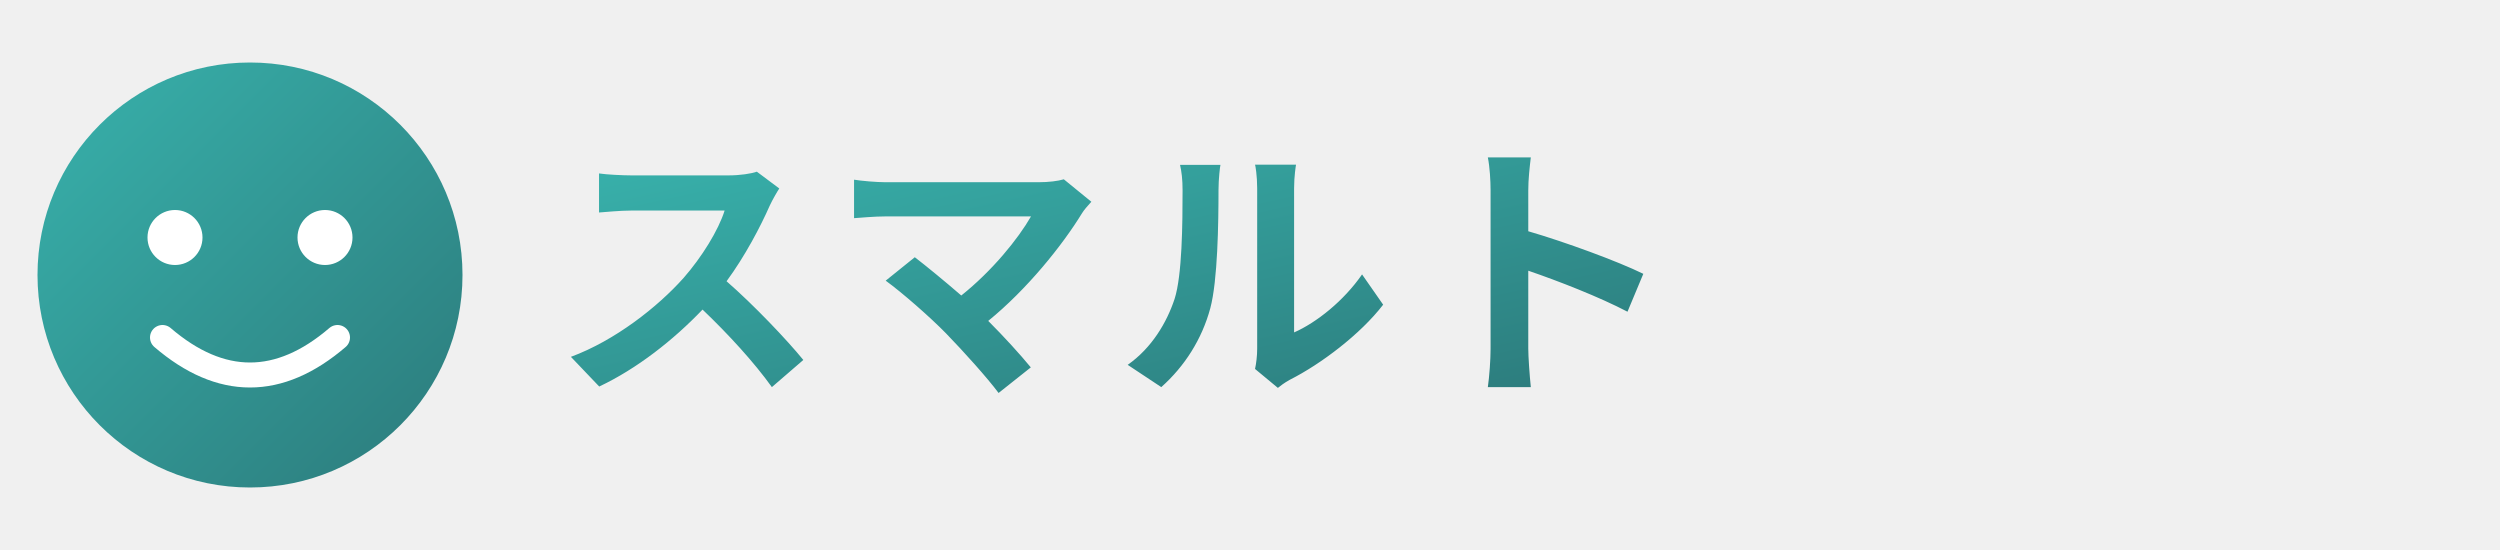
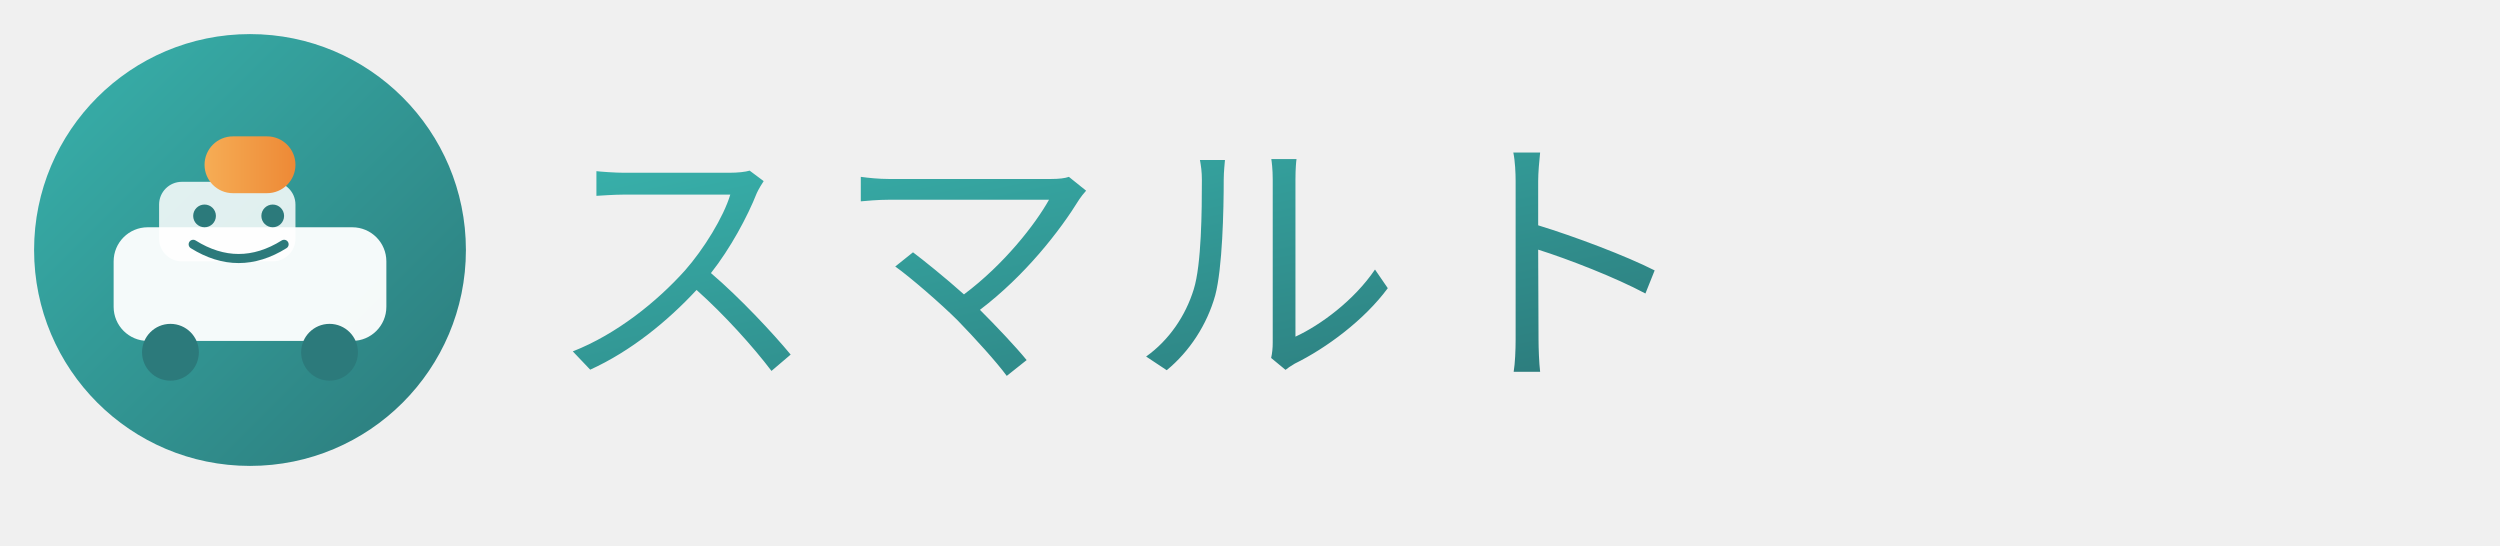
- <svg xmlns="http://www.w3.org/2000/svg" viewBox="0 0 200 44" fill="none">
+ <svg xmlns="http://www.w3.org/2000/svg" viewBox="0 0 220 48" fill="none">
  <defs>
    <linearGradient id="teal" x1="0%" y1="0%" x2="100%" y2="100%">
      <stop offset="0%" stop-color="#38B2AC" />
      <stop offset="100%" stop-color="#2C7A7B" />
    </linearGradient>
+     <linearGradient id="orange" x1="0%" y1="0%" x2="100%" y2="0%">
+       <stop offset="0%" stop-color="#F6AD55" />
+       <stop offset="100%" stop-color="#ED8936" />
+     </linearGradient>
  </defs>
-   <circle cx="20" cy="22" r="17" fill="url(#teal)" />
-   <circle cx="14" cy="19" r="2.2" fill="white" />
-   <circle cx="26" cy="19" r="2.2" fill="white" />
-   <path d="M13 27 Q20 33 27 27" stroke="white" stroke-width="2" stroke-linecap="round" fill="none" />
-   <text x="44" y="30" font-family="'Rounded Mplus 1c', 'Hiragino Maru Gothic Pro', 'M PLUS Rounded 1c', sans-serif" font-size="22" font-weight="700" fill="url(#teal)" letter-spacing="1">スマルト</text>
+   <circle cx="22" cy="22" r="19" fill="url(#teal)" />
+   <rect x="10" y="20" width="24" height="10" rx="3" fill="white" opacity="0.95" />
+   <rect x="14" y="16" width="12" height="7" rx="2" fill="white" opacity="0.85" />
+   <circle cx="15" cy="31" r="2.5" fill="#2C7A7B" />
+   <circle cx="29" cy="31" r="2.5" fill="#2C7A7B" />
+   <rect x="18" y="12" width="8" height="5" rx="2.5" fill="url(#orange)" />
+   <circle cx="18" cy="19" r="1" fill="#2C7A7B" />
+   <circle cx="24" cy="19" r="1" fill="#2C7A7B" />
+   <path d="M17 21.5 Q21 24 25 21.5" stroke="#2C7A7B" stroke-width="0.8" stroke-linecap="round" fill="none" />
+   <text x="48" y="32" font-family="'Zen Maru Gothic', 'Kosugi Maru', 'Hiragino Maru Gothic Pro', 'M PLUS Rounded 1c', sans-serif" font-size="24" font-weight="500" fill="url(#teal)" letter-spacing="2">スマルト</text>
</svg>
